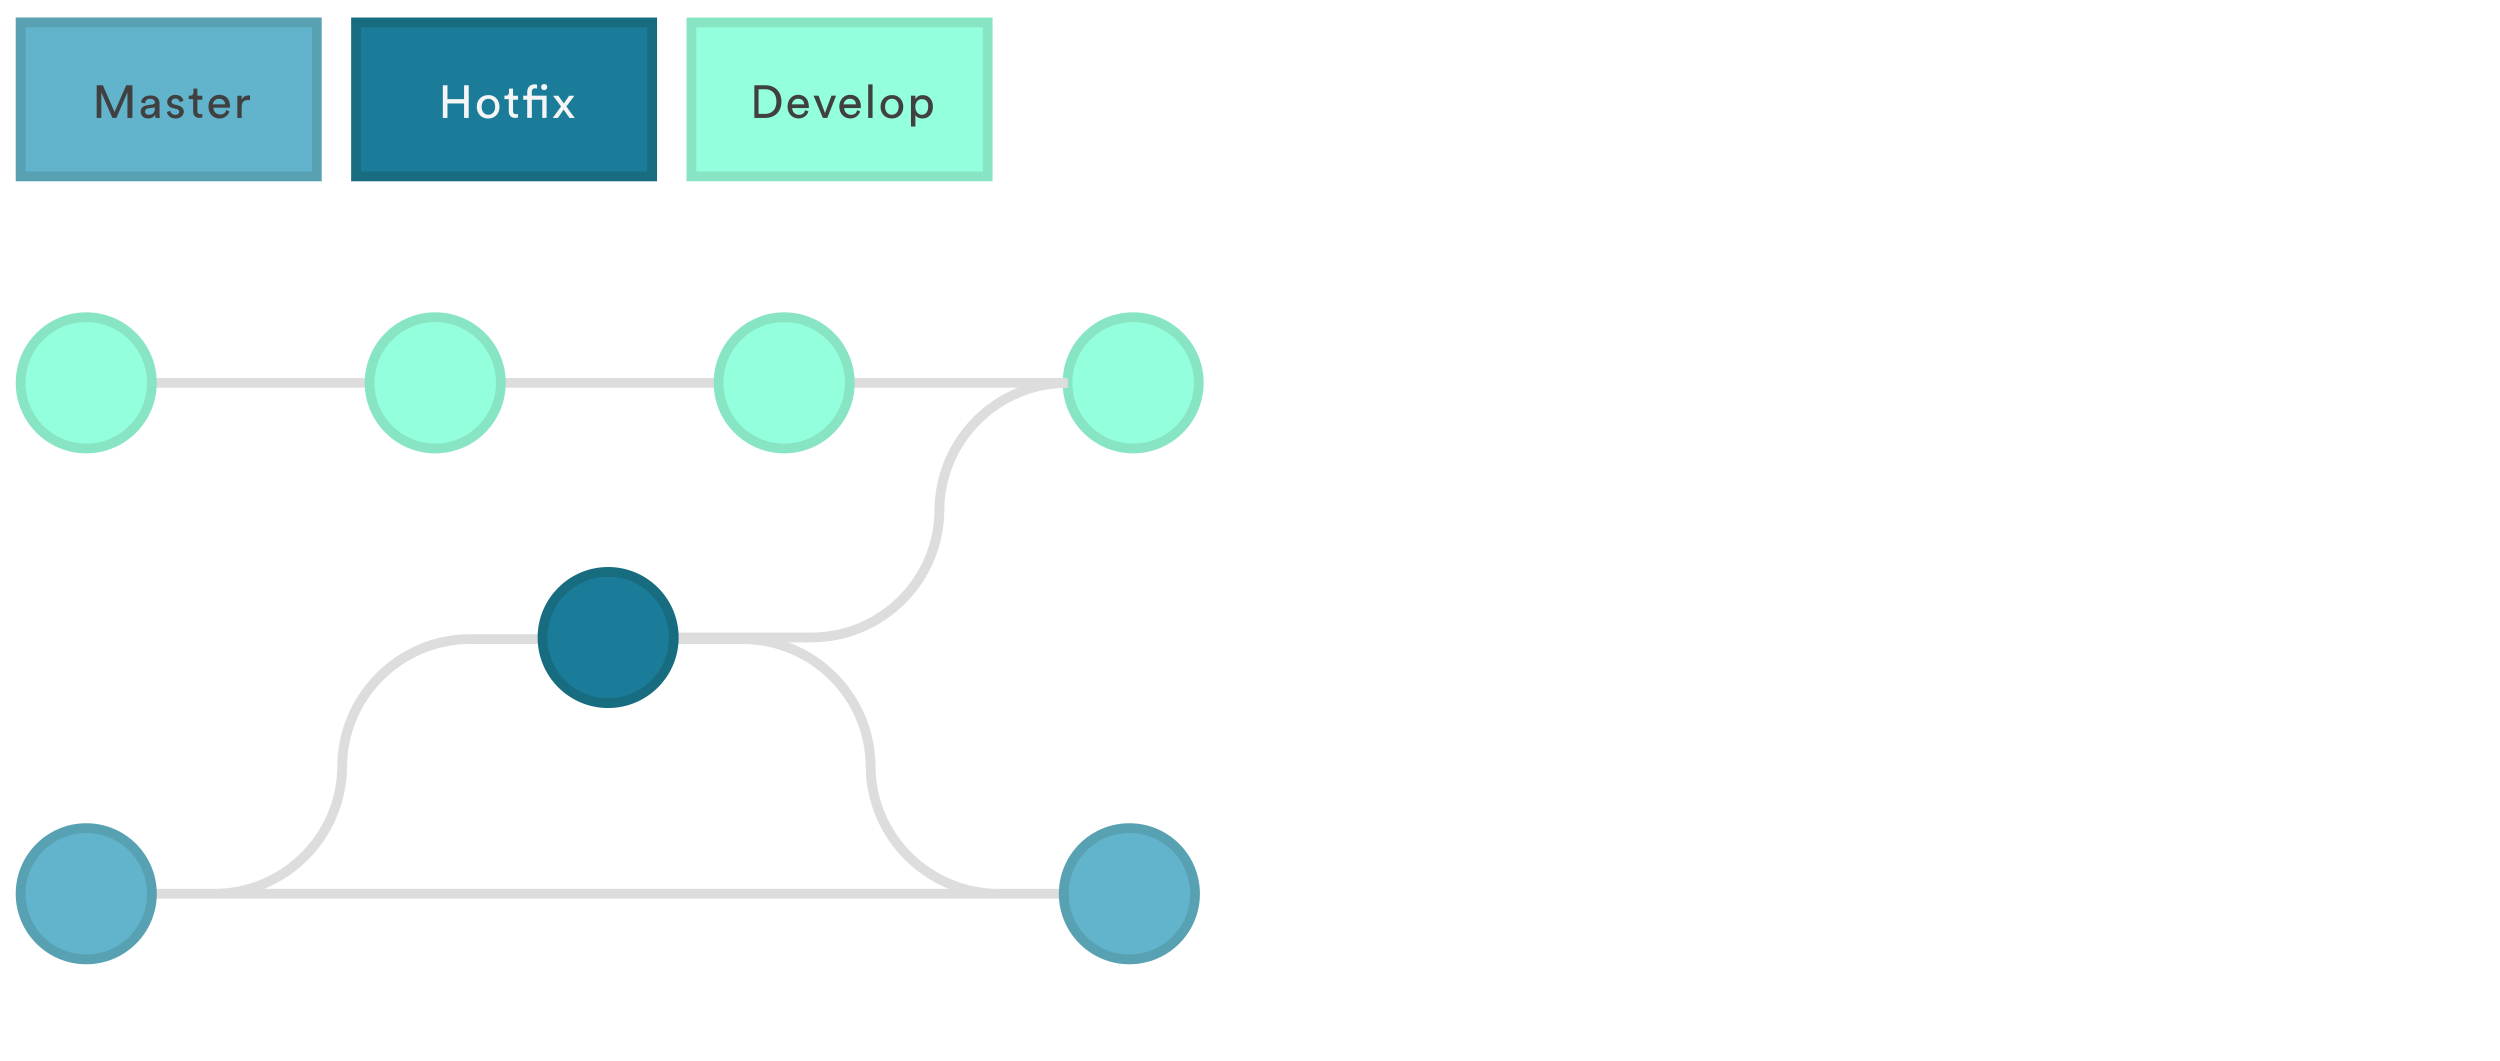
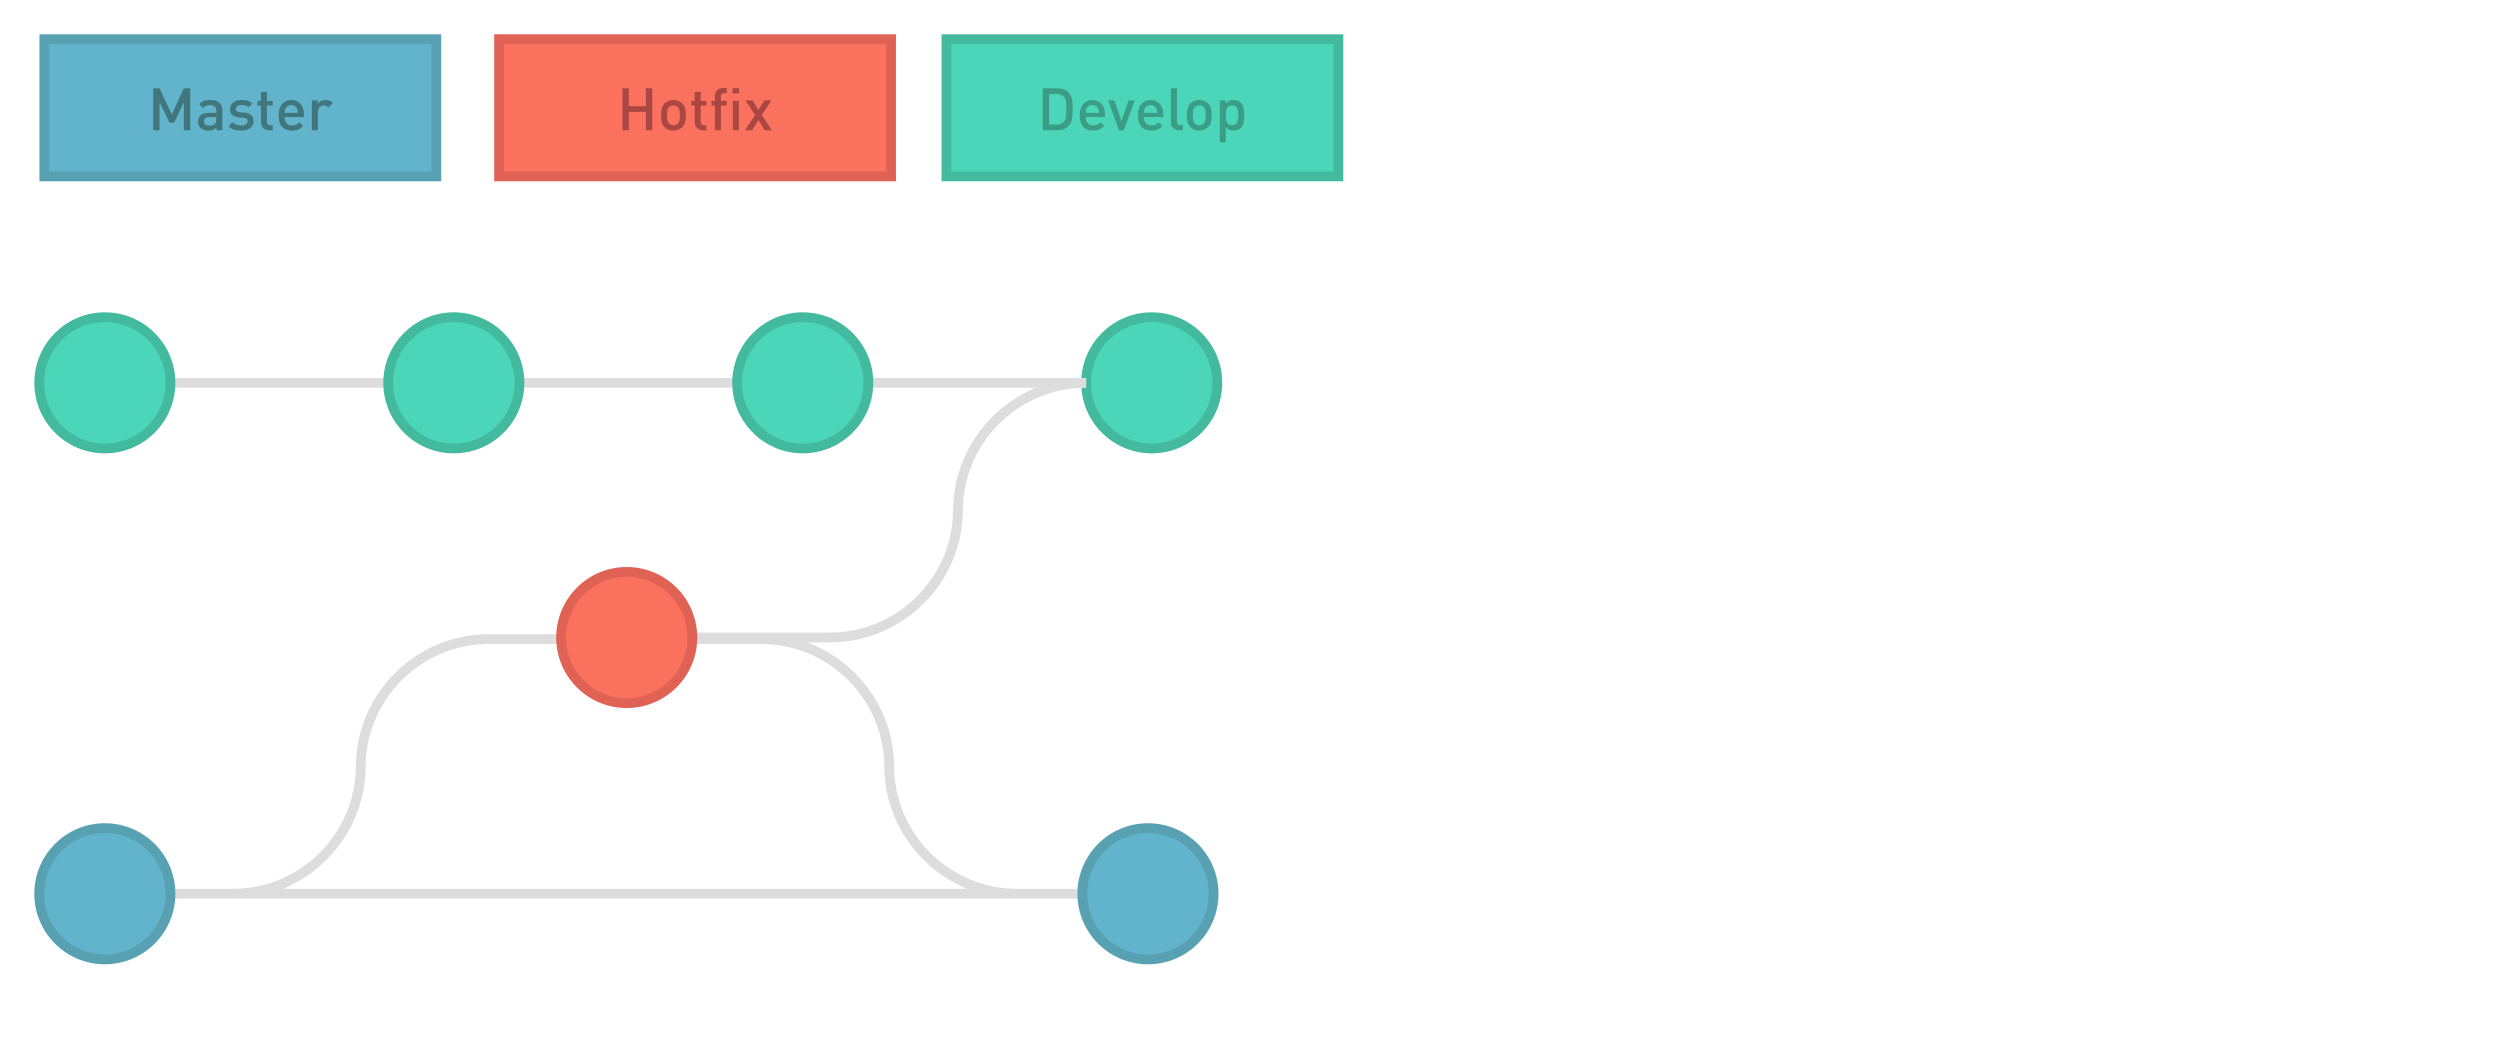
<svg xmlns="http://www.w3.org/2000/svg" version="1.1" id="Layer_1" x="0px" y="0px" width="127.559px" height="54.129px" viewBox="0 0 127.559 54.129" enable-background="new 0 0 127.559 54.129" xml:space="preserve">
-   <path fill="none" stroke="#DDDDDD" stroke-width="0.5" stroke-miterlimit="10" d="M27.68,32.609h-3.683  c-3.604,0-6.538,2.933-6.538,6.535 M10.922,45.604c3.603,0,6.537-2.934,6.537-6.537 M27.696,32.609h10.189  c3.603,0,6.537,2.933,6.537,6.535 M50.96,45.604c-3.604,0-6.538-2.934-6.538-6.537 M7.749,45.604h46.525" />
-   <circle fill="#62B3CC" stroke="#57A1B2" stroke-width="0.5" stroke-miterlimit="10" cx="4.401" cy="45.603" r="3.349" />
-   <circle fill="#62B3CC" stroke="#57A1B2" stroke-width="0.5" stroke-miterlimit="10" cx="57.625" cy="45.603" r="3.349" />
-   <path fill="#1B7C99" stroke="#176C7F" stroke-width="0.5" stroke-miterlimit="10" d="M18.166,1.144h15.11V9h-15.11V1.144z" />
-   <path fill="#F5F5F5" d="M23.679,6.016V5.278h-0.848v0.738h-0.236V4.349h0.236v0.709h0.848V4.349h0.236v1.667H23.679z M25.486,5.448  c0,0.348-0.232,0.599-0.578,0.599c-0.349,0-0.581-0.251-0.581-0.599c0-0.344,0.232-0.596,0.581-0.596  C25.25,4.837,25.486,5.105,25.486,5.448z M25.265,5.448c0-0.266-0.156-0.408-0.345-0.408c-0.189,0-0.346,0.144-0.346,0.408  c0,0.268,0.155,0.409,0.346,0.409C25.109,5.858,25.265,5.7,25.265,5.448z M26.177,4.884h0.252v0.205h-0.252v0.58  c0,0.11,0.047,0.157,0.158,0.157c0.031,0,0.062,0,0.094-0.017v0.188c-0.017,0-0.078,0.017-0.157,0.017  c-0.188,0-0.312-0.127-0.312-0.331V5.057h-0.223V4.883H25.8c0.126,0,0.172-0.08,0.172-0.173V4.522h0.205V4.884z M27.403,4.318v0.205  c-0.016,0-0.047-0.016-0.095-0.016c-0.078,0-0.172,0.031-0.172,0.188v0.188h0.753v1.132h-0.22V5.088h-0.533v0.927H26.9V5.088h-0.204  V4.883H26.9V4.695c0-0.251,0.172-0.394,0.377-0.394C27.34,4.302,27.387,4.318,27.403,4.318z M27.763,4.286  c0.095,0,0.158,0.062,0.158,0.157c0,0.095-0.078,0.158-0.158,0.158c-0.094,0-0.156-0.08-0.156-0.158  C27.607,4.349,27.685,4.286,27.763,4.286z M28.628,5.433l-0.409-0.549h0.269l0.281,0.394l0.271-0.394h0.268l-0.409,0.549  c0.063,0.096,0.349,0.487,0.426,0.583h-0.269l-0.299-0.425L28.47,6.016h-0.266L28.628,5.433z" />
-   <path fill="#62B3CC" stroke="#57A1B2" stroke-width="0.5" stroke-miterlimit="10" d="M1.052,1.144h15.113V9H1.052V1.144z" />
-   <path fill="#404040" d="M6.503,6.016V4.711L5.938,6.016H5.735L5.169,4.711v1.305H4.933V4.349h0.314l0.598,1.366l0.596-1.366h0.315  v1.667H6.503z M7.509,5.371l0.299-0.048c0.062-0.017,0.094-0.047,0.094-0.08c0-0.108-0.075-0.204-0.252-0.204  c-0.153,0-0.232,0.096-0.251,0.237L7.195,5.229C7.213,5.009,7.416,4.87,7.669,4.87c0.346,0,0.471,0.188,0.471,0.408v0.55  c0,0.094,0.018,0.156,0.018,0.188H7.933c0-0.032-0.015-0.08-0.015-0.158C7.871,5.936,7.76,6.046,7.557,6.046  c-0.235,0-0.378-0.157-0.378-0.346C7.164,5.513,7.322,5.386,7.509,5.371z M7.902,5.529V5.48L7.557,5.529  C7.462,5.544,7.399,5.591,7.399,5.7c0,0.079,0.063,0.156,0.188,0.156C7.76,5.858,7.902,5.781,7.902,5.529z M8.689,5.654  c0.019,0.127,0.109,0.204,0.269,0.204c0.126,0,0.188-0.077,0.188-0.156c0-0.062-0.049-0.125-0.143-0.142L8.814,5.513  C8.64,5.48,8.531,5.355,8.531,5.198c0-0.188,0.188-0.359,0.406-0.359c0.314,0,0.408,0.202,0.427,0.298L9.175,5.213  C9.16,5.152,9.112,5.025,8.939,5.025c-0.106,0-0.188,0.08-0.188,0.158c0,0.062,0.049,0.125,0.127,0.143l0.188,0.047  C9.269,5.417,9.379,5.544,9.379,5.7c0,0.156-0.145,0.346-0.409,0.346c-0.312,0-0.438-0.204-0.455-0.331L8.689,5.654z M10.071,4.884  h0.251v0.205h-0.251v0.58c0,0.11,0.049,0.157,0.155,0.157c0.032,0,0.064,0,0.096-0.017v0.188c-0.016,0-0.076,0.017-0.153,0.017  c-0.189,0-0.314-0.127-0.314-0.331V5.057H9.63V4.883h0.062c0.127,0,0.177-0.08,0.177-0.173V4.522h0.201L10.071,4.884L10.071,4.884z   M11.705,5.685c-0.063,0.204-0.252,0.361-0.503,0.361c-0.303,0-0.565-0.22-0.565-0.613c0-0.359,0.251-0.596,0.55-0.596  c0.349,0,0.55,0.235,0.55,0.596v0.062h-0.849c0,0.205,0.157,0.347,0.346,0.347c0.189,0,0.282-0.093,0.313-0.235L11.705,5.685z   M11.484,5.323c0-0.157-0.107-0.284-0.312-0.284c-0.188,0-0.299,0.144-0.312,0.284H11.484z M12.74,5.105h-0.097  c-0.188,0-0.312,0.093-0.312,0.344v0.567H12.11V4.884h0.223v0.205c0.078-0.174,0.22-0.221,0.346-0.221h0.077v0.235L12.74,5.105  L12.74,5.105z" />
-   <path fill="#94FFDD" stroke="#88E5C3" stroke-width="0.5" stroke-miterlimit="10" d="M35.279,1.144h15.116v7.855H35.279V1.144z" />
-   <path fill="#404040" d="M38.49,6.016V4.349h0.578c0.427,0,0.804,0.283,0.804,0.834c0,0.551-0.377,0.833-0.804,0.833H38.49z   M39.054,5.811c0.312,0,0.562-0.204,0.562-0.628c0-0.427-0.256-0.63-0.562-0.63h-0.349v1.258H39.054z M41.253,5.685  c-0.067,0.204-0.256,0.36-0.502,0.36c-0.302,0-0.568-0.22-0.568-0.612c0-0.359,0.253-0.597,0.532-0.597  c0.347,0,0.554,0.236,0.554,0.597v0.08h-0.848c0,0.201,0.153,0.345,0.347,0.345c0.187,0,0.278-0.093,0.312-0.235L41.253,5.685z   M41.03,5.323c0-0.158-0.104-0.285-0.312-0.285c-0.188,0-0.294,0.145-0.312,0.285H41.03z M42.212,6.016h-0.227l-0.473-1.133h0.256  l0.324,0.882l0.333-0.882h0.236L42.212,6.016z M43.887,5.685c-0.062,0.204-0.248,0.36-0.501,0.36c-0.295,0-0.562-0.22-0.562-0.612  c0-0.359,0.252-0.597,0.547-0.597c0.35,0,0.553,0.236,0.553,0.597v0.08h-0.849c0,0.201,0.154,0.345,0.342,0.345  c0.189,0,0.285-0.093,0.314-0.235L43.887,5.685z M43.671,5.323c0-0.158-0.109-0.285-0.314-0.285c-0.188,0-0.295,0.145-0.312,0.285  H43.671z M44.298,6.016V4.302h0.223v1.714H44.298z M46.089,5.447c0,0.347-0.234,0.598-0.58,0.598c-0.35,0-0.58-0.251-0.58-0.598  c0-0.344,0.23-0.596,0.58-0.596C45.841,4.836,46.089,5.105,46.089,5.447z M45.854,5.447c0-0.266-0.16-0.409-0.346-0.409  c-0.188,0-0.35,0.145-0.35,0.409c0,0.267,0.16,0.409,0.35,0.409C45.694,5.857,45.854,5.699,45.854,5.447z M46.481,6.454V4.883h0.225  v0.175c0.062-0.111,0.188-0.205,0.373-0.205c0.35,0,0.521,0.268,0.521,0.596c0,0.332-0.189,0.598-0.539,0.598  c-0.172,0-0.312-0.076-0.355-0.188v0.598h-0.225V6.454z M47.031,5.058c-0.203,0-0.328,0.171-0.328,0.391  c0,0.236,0.143,0.409,0.328,0.409c0.203,0,0.328-0.173,0.328-0.409C47.378,5.212,47.253,5.058,47.031,5.058z" />
-   <circle fill="#94FFDD" stroke="#88E5C3" stroke-width="0.5" stroke-miterlimit="10" cx="57.817" cy="19.534" r="3.348" />
-   <path fill="none" stroke="#DDDDDD" stroke-width="0.5" stroke-miterlimit="10" d="M47.931,25.992c0,3.604-2.935,6.535-6.537,6.535  H31.204" />
-   <path fill="none" stroke="#DDDDDD" stroke-width="0.5" stroke-miterlimit="10" d="M47.931,26.071c0-3.604,2.936-6.536,6.538-6.536" />
-   <line fill="none" stroke="#DDDDDD" stroke-width="0.5" stroke-miterlimit="10" x1="7.942" y1="19.534" x2="54.469" y2="19.534" />
-   <circle fill="#94FFDD" stroke="#88E5C3" stroke-width="0.5" stroke-miterlimit="10" cx="4.401" cy="19.534" r="3.348" />
-   <circle fill="#94FFDD" stroke="#88E5C3" stroke-width="0.5" stroke-miterlimit="10" cx="22.207" cy="19.534" r="3.348" />
-   <circle fill="#94FFDD" stroke="#88E5C3" stroke-width="0.5" stroke-miterlimit="10" cx="40.012" cy="19.534" r="3.348" />
-   <circle fill="#1B7C99" stroke="#176C7F" stroke-width="0.5" stroke-miterlimit="10" cx="31.029" cy="32.529" r="3.348" />
+   <path fill="none" stroke="#DDDDDD" stroke-width="0.5" stroke-miterlimit="10" d="M28.628,32.609h-3.683  c-3.604,0-6.538,2.933-6.538,6.535 M11.87,45.604c3.603,0,6.537-2.934,6.537-6.537 M28.644,32.609h10.189  c3.603,0,6.537,2.933,6.537,6.535 M51.908,45.604c-3.604,0-6.538-2.934-6.538-6.537 M8.698,45.604h46.524" />
+   <circle fill="#62B3CC" stroke="#57A1B2" stroke-width="0.5" stroke-miterlimit="10" cx="5.349" cy="45.603" r="3.349" />
+   <circle fill="#62B3CC" stroke="#57A1B2" stroke-width="0.5" stroke-miterlimit="10" cx="58.573" cy="45.603" r="3.349" />
+   <circle fill="#4BD6BA" stroke="#43BA9E" stroke-width="0.5" stroke-miterlimit="10" cx="58.765" cy="19.534" r="3.348" />
+   <path fill="none" stroke="#DDDDDD" stroke-width="0.5" stroke-miterlimit="10" d="M48.879,25.992c0,3.604-2.935,6.535-6.537,6.535  H32.153" />
+   <path fill="none" stroke="#DDDDDD" stroke-width="0.5" stroke-miterlimit="10" d="M48.879,26.071c0-3.604,2.937-6.536,6.538-6.536" />
+   <line fill="none" stroke="#DDDDDD" stroke-width="0.5" stroke-miterlimit="10" x1="8.89" y1="19.534" x2="55.417" y2="19.534" />
+   <circle fill="#4BD6BA" stroke="#43BA9E" stroke-width="0.5" stroke-miterlimit="10" cx="5.349" cy="19.534" r="3.348" />
+   <circle fill="#4BD6BA" stroke="#43BA9E" stroke-width="0.5" stroke-miterlimit="10" cx="23.156" cy="19.534" r="3.348" />
+   <circle fill="#4BD6BA" stroke="#43BA9E" stroke-width="0.5" stroke-miterlimit="10" cx="40.96" cy="19.534" r="3.348" />
+   <circle fill="#FA715E" stroke="#E06255" stroke-width="0.5" stroke-miterlimit="10" cx="31.977" cy="32.529" r="3.348" />
+   <g>
+     <rect x="2.262" y="2" fill="#62B3CC" stroke="#57A1B2" stroke-width="0.5" stroke-miterlimit="10" width="20" height="7" />
+     <g>
+       <path fill="#40767C" d="M9.381,6.646V5.215L8.888,6.258h-0.24L8.142,5.215v1.431H7.818v-2.14h0.324l0.625,1.332l0.613-1.332h0.325    v2.14H9.381z" />
+       <path fill="#40767C" d="M11.041,6.646V6.507c-0.111,0.111-0.216,0.156-0.406,0.156s-0.315-0.045-0.409-0.138    c-0.078-0.081-0.12-0.199-0.12-0.328c0-0.256,0.177-0.439,0.526-0.439h0.403V5.65c0-0.192-0.096-0.286-0.333-0.286    c-0.168,0-0.25,0.039-0.334,0.147l-0.201-0.189c0.144-0.168,0.294-0.219,0.547-0.219c0.418,0,0.628,0.177,0.628,0.523v1.019    H11.041z M11.035,5.972h-0.358c-0.18,0-0.273,0.081-0.273,0.219c0,0.139,0.087,0.217,0.28,0.217c0.117,0,0.204-0.009,0.286-0.087    c0.045-0.045,0.066-0.117,0.066-0.226V5.972z" />
+       <path fill="#40767C" d="M12.303,6.664c-0.25,0-0.46-0.042-0.64-0.219l0.201-0.202c0.124,0.126,0.289,0.159,0.439,0.159    c0.187,0,0.334-0.066,0.334-0.21c0-0.102-0.057-0.168-0.205-0.18L12.189,5.99c-0.286-0.024-0.451-0.153-0.451-0.421    c0-0.297,0.255-0.466,0.574-0.466c0.229,0,0.424,0.048,0.565,0.171L12.685,5.47c-0.096-0.081-0.231-0.111-0.375-0.111    c-0.184,0-0.277,0.081-0.277,0.195c0,0.09,0.048,0.16,0.21,0.174l0.241,0.021c0.286,0.024,0.454,0.16,0.454,0.43    C12.938,6.498,12.667,6.664,12.303,6.664z" />
+       <path fill="#40767C" d="M13.732,6.646c-0.286,0-0.417-0.205-0.417-0.424V5.383h-0.175V5.148h0.175V4.686h0.306v0.463h0.295v0.234    H13.62v0.824c0,0.111,0.054,0.177,0.168,0.177h0.126v0.262H13.732z" />
+       <path fill="#40767C" d="M14.52,5.972c0,0.262,0.139,0.427,0.388,0.427c0.171,0,0.261-0.048,0.37-0.156l0.195,0.184    c-0.156,0.156-0.304,0.237-0.571,0.237c-0.382,0-0.685-0.202-0.685-0.782c0-0.493,0.255-0.778,0.646-0.778    c0.409,0,0.646,0.3,0.646,0.733v0.135H14.52z M15.164,5.551c-0.048-0.114-0.156-0.192-0.301-0.192    c-0.144,0-0.255,0.078-0.304,0.192c-0.03,0.069-0.036,0.114-0.039,0.208h0.686C15.203,5.666,15.194,5.621,15.164,5.551z" />
+       <path fill="#40767C" d="M16.75,5.479c-0.069-0.069-0.123-0.102-0.229-0.102c-0.165,0-0.303,0.132-0.303,0.343v0.926h-0.307V5.122    h0.3v0.165c0.078-0.108,0.234-0.183,0.406-0.183c0.147,0,0.259,0.039,0.364,0.144L16.75,5.479z" />
+     </g>
+   </g>
+   <g>
+     <rect x="25.466" y="2" fill="#FA715E" stroke="#E06255" stroke-width="0.5" stroke-miterlimit="10" width="20" height="7" />
+     <g>
+       <path fill="#AA4743" d="M32.955,6.646V5.71h-0.869v0.935h-0.324v-2.14h0.324v0.914h0.869V4.505h0.324v2.14H32.955z" />
+       <path fill="#AA4743" d="M34.817,6.483c-0.1,0.102-0.25,0.18-0.457,0.18s-0.355-0.078-0.454-0.18    c-0.144-0.15-0.18-0.343-0.18-0.602c0-0.255,0.036-0.448,0.18-0.598c0.099-0.102,0.247-0.18,0.454-0.18s0.357,0.078,0.457,0.18    c0.144,0.15,0.18,0.343,0.18,0.598C34.997,6.141,34.961,6.333,34.817,6.483z M34.586,5.464c-0.057-0.057-0.135-0.087-0.226-0.087    s-0.166,0.03-0.223,0.087c-0.093,0.093-0.105,0.252-0.105,0.417c0,0.166,0.012,0.325,0.105,0.418    c0.057,0.057,0.132,0.09,0.223,0.09s0.168-0.033,0.226-0.09c0.093-0.093,0.105-0.252,0.105-0.418    C34.691,5.717,34.678,5.557,34.586,5.464z" />
+       <path fill="#AA4743" d="M35.863,6.646c-0.286,0-0.417-0.205-0.417-0.424V5.383h-0.175V5.148h0.175V4.686h0.306v0.463h0.295v0.234    h-0.295v0.824c0,0.111,0.054,0.177,0.168,0.177h0.126v0.262H35.863z" />
+       <path fill="#AA4743" d="M36.784,5.383v1.263h-0.307V5.383h-0.174V5.148h0.174V4.914c0-0.219,0.132-0.424,0.418-0.424h0.189v0.262    h-0.135c-0.114,0-0.165,0.066-0.165,0.177v0.219h0.3v0.234H36.784z M37.382,4.77V4.496h0.328V4.77H37.382z M37.391,6.646V5.148    h0.307v1.497H37.391z" />
+       <path fill="#AA4743" d="M39.017,6.646l-0.319-0.52l-0.321,0.52h-0.37l0.523-0.778l-0.502-0.746h0.37l0.3,0.496l0.298-0.496h0.37    l-0.499,0.746l0.52,0.778H39.017z" />
+     </g>
+   </g>
+   <g>
+     <rect x="48.29" y="2" fill="#4BD6BA" stroke="#43BA9E" stroke-width="0.5" stroke-miterlimit="10" width="20" height="7" />
+     <g>
+       <path fill="#3B9E84" d="M54.51,6.444c-0.135,0.135-0.331,0.201-0.553,0.201h-0.751v-2.14h0.751c0.222,0,0.417,0.066,0.553,0.201    c0.231,0.231,0.217,0.544,0.217,0.854S54.741,6.213,54.51,6.444z M54.288,4.941c-0.09-0.099-0.21-0.144-0.364-0.144H53.53v1.557    h0.394c0.153,0,0.273-0.045,0.364-0.145c0.111-0.123,0.114-0.354,0.114-0.649C54.402,5.266,54.399,5.064,54.288,4.941z" />
+       <path fill="#3B9E84" d="M55.393,5.972c0,0.262,0.139,0.427,0.388,0.427c0.171,0,0.261-0.048,0.37-0.156l0.195,0.184    c-0.156,0.156-0.304,0.237-0.571,0.237c-0.382,0-0.685-0.202-0.685-0.782c0-0.493,0.255-0.778,0.646-0.778    c0.409,0,0.646,0.3,0.646,0.733v0.135H55.393z M56.036,5.551c-0.048-0.114-0.156-0.192-0.301-0.192    c-0.144,0-0.255,0.078-0.304,0.192c-0.03,0.069-0.036,0.114-0.039,0.208h0.686C56.075,5.666,56.066,5.621,56.036,5.551z" />
+       <path fill="#3B9E84" d="M57.344,6.646h-0.25l-0.559-1.524h0.325l0.361,1.073l0.357-1.073h0.325L57.344,6.646z" />
+       <path fill="#3B9E84" d="M58.363,5.972c0,0.262,0.139,0.427,0.388,0.427c0.171,0,0.261-0.048,0.37-0.156l0.195,0.184    c-0.156,0.156-0.304,0.237-0.571,0.237c-0.382,0-0.685-0.202-0.685-0.782c0-0.493,0.255-0.778,0.646-0.778    c0.409,0,0.646,0.3,0.646,0.733v0.135H58.363z M59.006,5.551c-0.048-0.114-0.156-0.192-0.301-0.192    c-0.144,0-0.255,0.078-0.304,0.192c-0.03,0.069-0.036,0.114-0.039,0.208h0.686C59.045,5.666,59.036,5.621,59.006,5.551z" />
+       <path fill="#3B9E84" d="M60.163,6.646c-0.292,0-0.418-0.195-0.418-0.421V4.505h0.307v1.701c0,0.117,0.042,0.177,0.166,0.177h0.135    v0.262H60.163z" />
+       <path fill="#3B9E84" d="M61.647,6.483c-0.1,0.102-0.25,0.18-0.457,0.18s-0.355-0.078-0.454-0.18    c-0.144-0.15-0.18-0.343-0.18-0.602c0-0.255,0.036-0.448,0.18-0.598c0.099-0.102,0.247-0.18,0.454-0.18s0.357,0.078,0.457,0.18    c0.144,0.15,0.18,0.343,0.18,0.598C61.827,6.141,61.791,6.333,61.647,6.483z M61.415,5.464c-0.057-0.057-0.135-0.087-0.226-0.087    s-0.166,0.03-0.223,0.087c-0.093,0.093-0.105,0.252-0.105,0.417c0,0.166,0.012,0.325,0.105,0.418    c0.057,0.057,0.132,0.09,0.223,0.09s0.168-0.033,0.226-0.09c0.093-0.093,0.105-0.252,0.105-0.418    C61.52,5.717,61.508,5.557,61.415,5.464z" />
+       <path fill="#3B9E84" d="M63.315,6.528c-0.084,0.084-0.217,0.135-0.37,0.135c-0.162,0-0.289-0.042-0.399-0.174v0.772h-0.307v-2.14    h0.3v0.162c0.114-0.138,0.238-0.18,0.403-0.18c0.153,0,0.289,0.051,0.373,0.135c0.153,0.153,0.171,0.412,0.171,0.643    S63.468,6.375,63.315,6.528z M62.864,5.377c-0.276,0-0.318,0.234-0.318,0.505s0.042,0.508,0.318,0.508    c0.277,0,0.316-0.238,0.316-0.508S63.14,5.377,62.864,5.377z" />
+     </g>
+   </g>
</svg>
